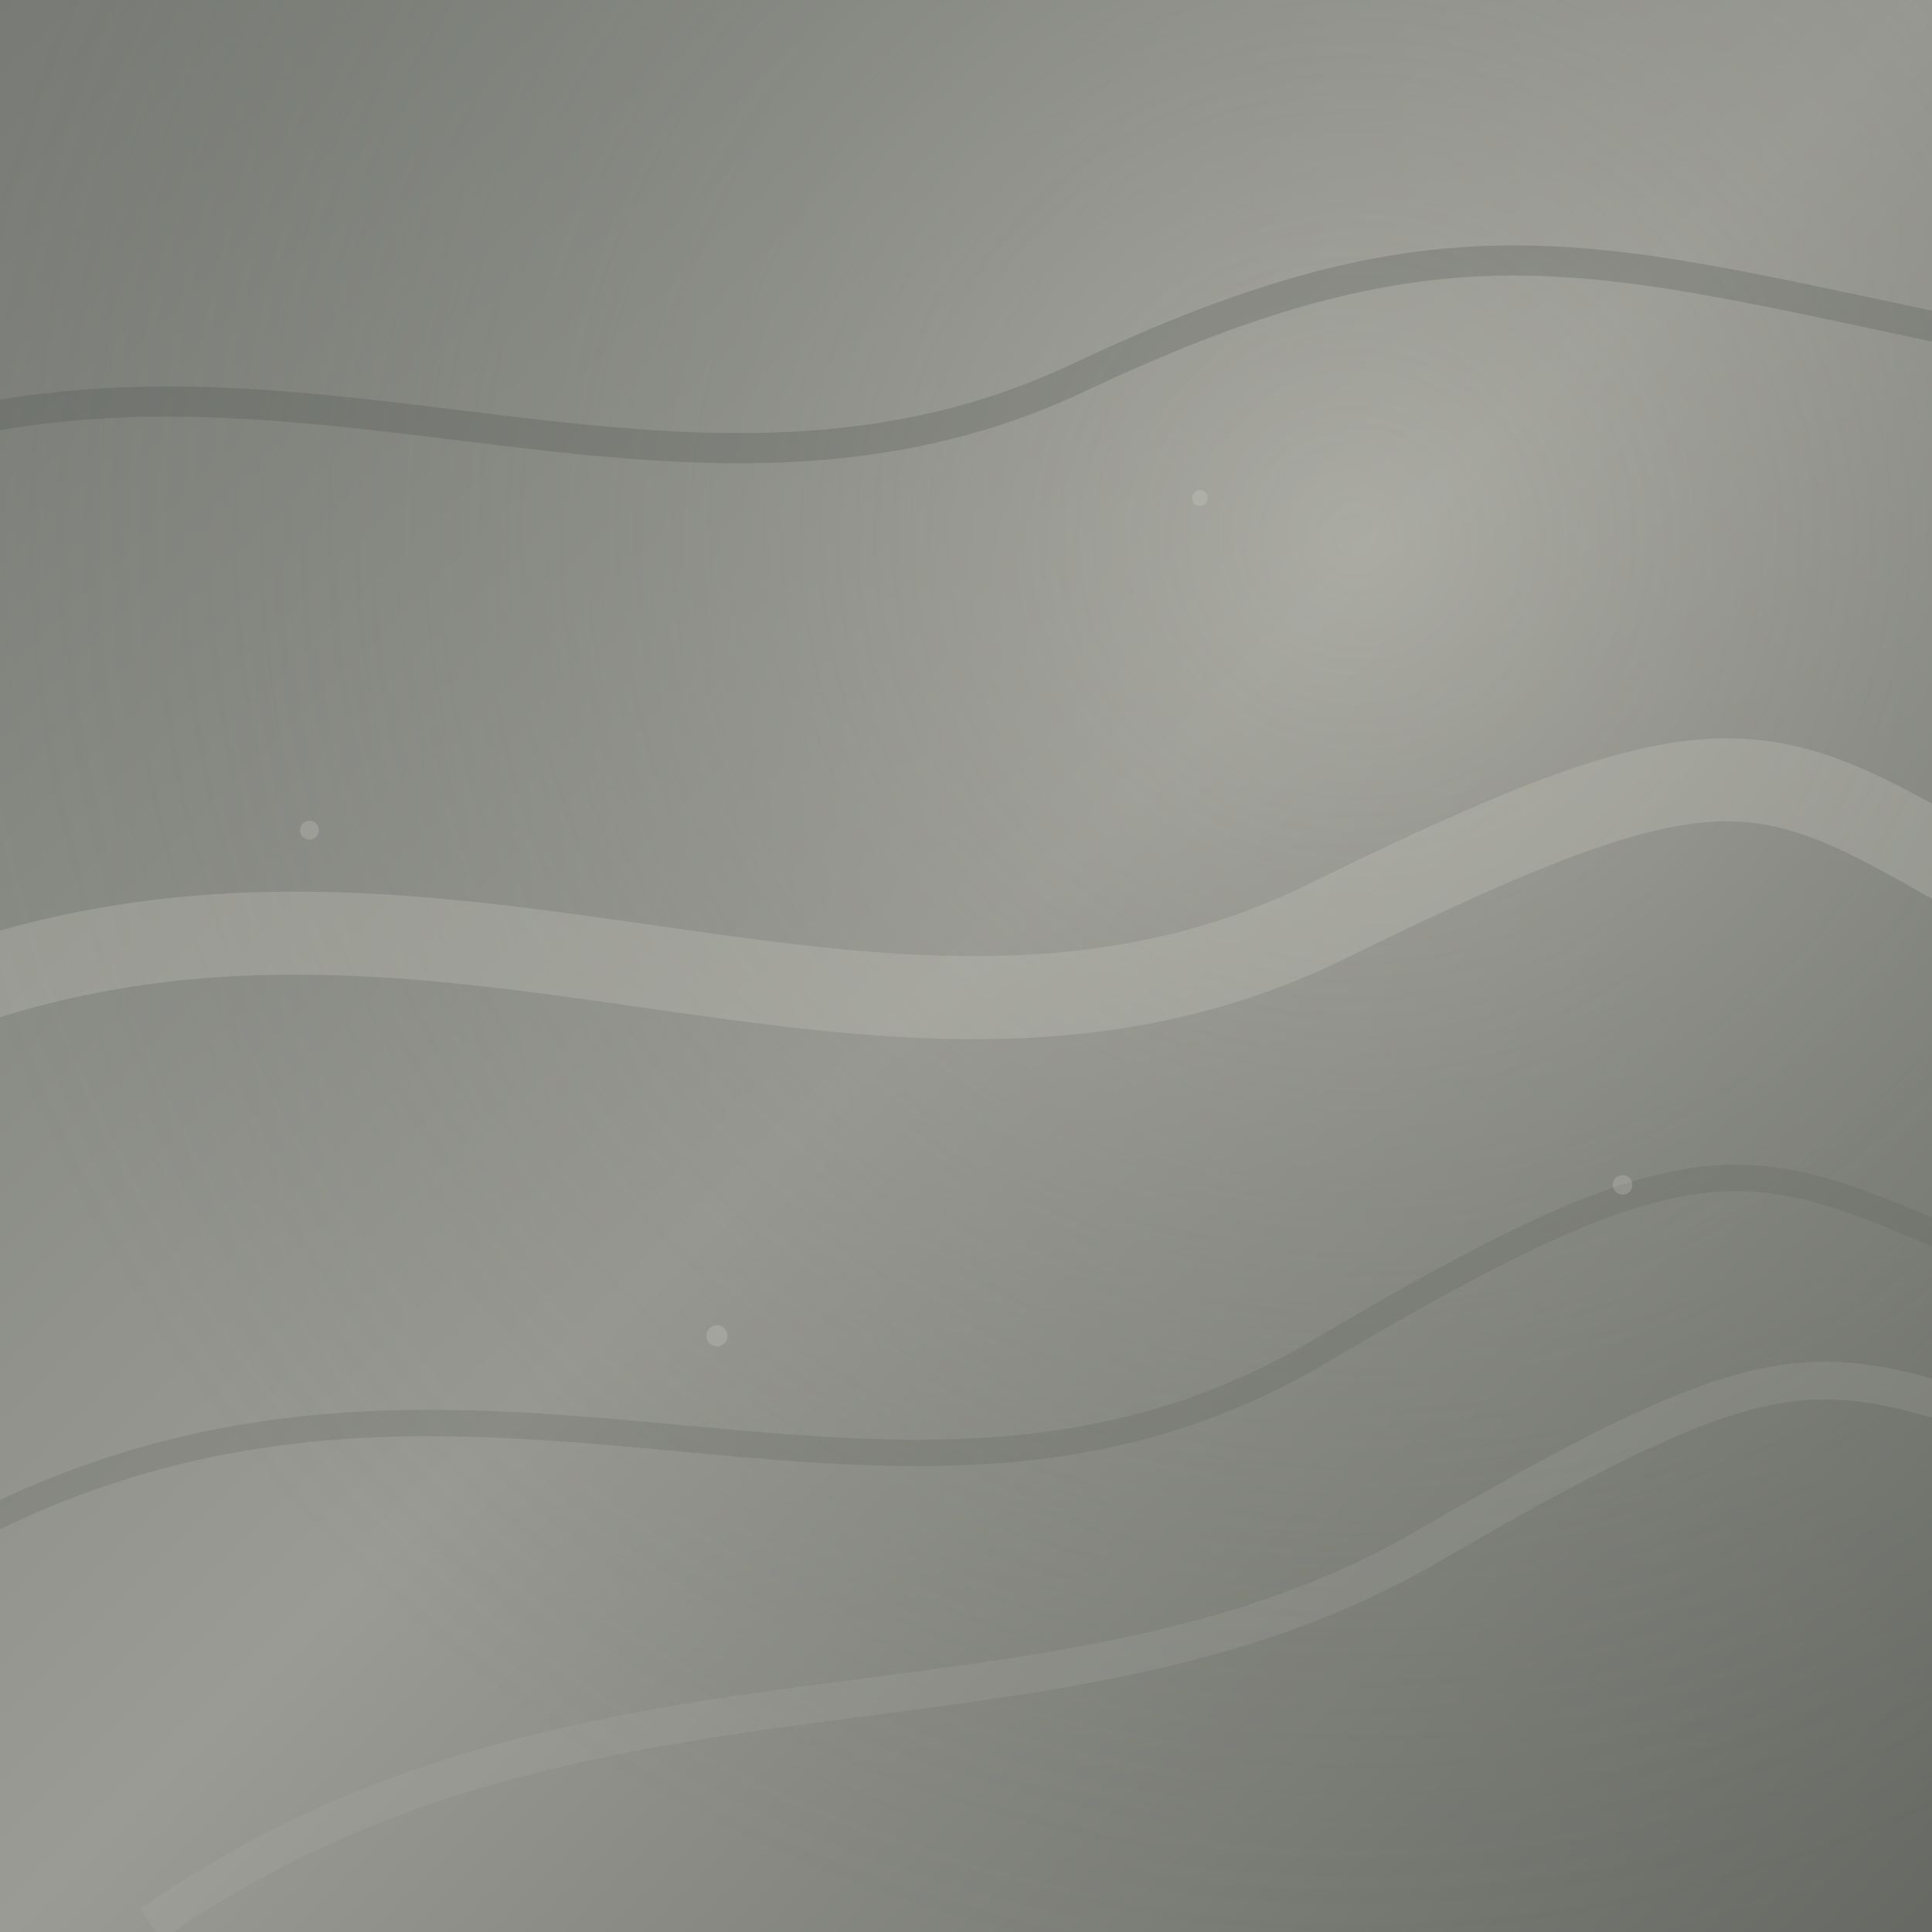
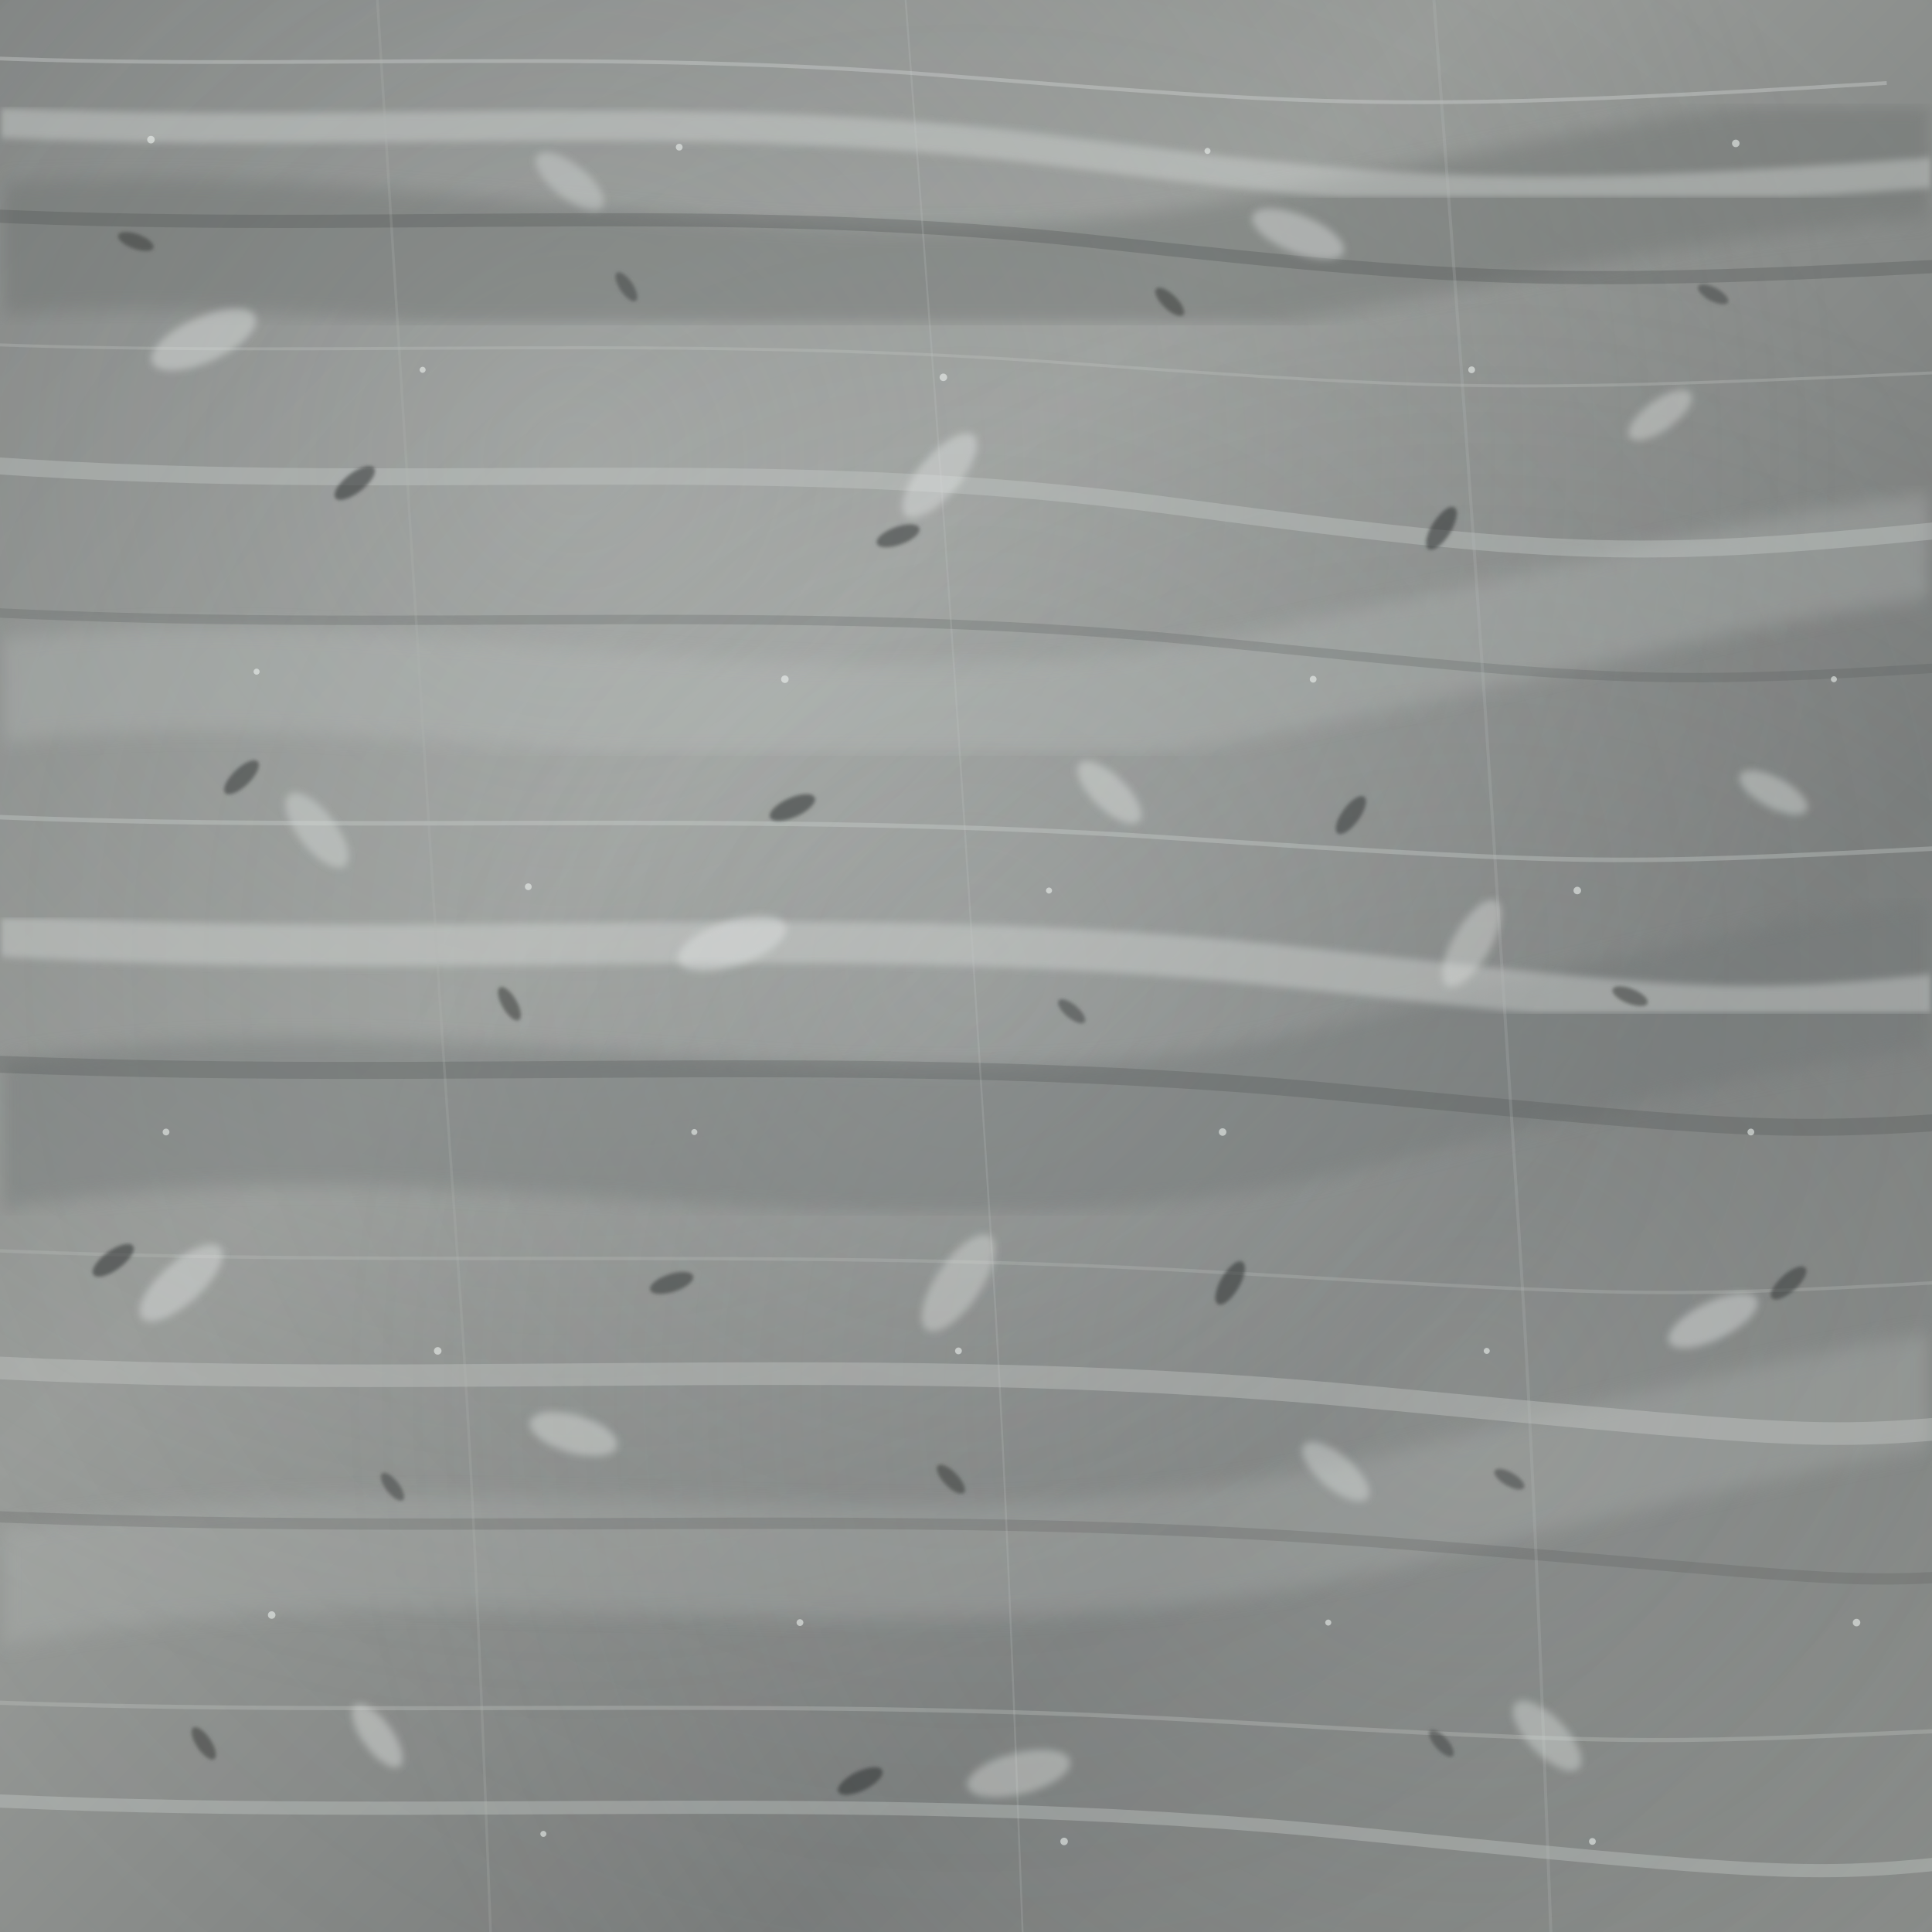
- <svg xmlns="http://www.w3.org/2000/svg" width="512" height="512" viewBox="0 0 512 512">
+ <svg xmlns="http://www.w3.org/2000/svg" width="1024" height="1024" viewBox="0 0 1024 1024">
  <defs>
    <linearGradient id="base" x1="0" y1="0" x2="1" y2="1">
-       <stop offset="0" stop-color="#777a75" />
-       <stop offset=".5" stop-color="#9a9b94" />
-       <stop offset="1" stop-color="#666963" />
+       <stop offset="0" stop-color="#7e8180" />
+       <stop offset="0.38" stop-color="#9a9d9a" />
+       <stop offset="0.70" stop-color="#767978" />
+       <stop offset="1" stop-color="#888b88" />
    </linearGradient>
-     <radialGradient id="ash" cx=".7" cy=".28" r=".74">
-       <stop offset="0" stop-color="#c9c8bd" stop-opacity=".36" />
-       <stop offset=".52" stop-color="#898b84" stop-opacity=".2" />
-       <stop offset="1" stop-color="#5a5d58" stop-opacity="0" />
+     <radialGradient id="g1" cx="0.30" cy="0.24" r="0.65">
+       <stop offset="0" stop-color="#c4c8c6" stop-opacity="0.30" />
+       <stop offset="0.60" stop-color="#9ea2a0" stop-opacity="0.14" />
+       <stop offset="1" stop-color="#767878" stop-opacity="0" />
    </radialGradient>
+     <radialGradient id="g2" cx="0.76" cy="0.72" r="0.58">
+       <stop offset="0" stop-color="#b0b4b2" stop-opacity="0.24" />
+       <stop offset="0.65" stop-color="#8c9090" stop-opacity="0.10" />
+       <stop offset="1" stop-color="#747878" stop-opacity="0" />
+     </radialGradient>
+     <radialGradient id="cool" cx="0.50" cy="0.50" r="0.75">
+       <stop offset="0" stop-color="#d8dede" stop-opacity="0.16" />
+       <stop offset="1" stop-color="#808484" stop-opacity="0" />
+     </radialGradient>
+     <filter id="blur1" x="-20%" y="-20%" width="140%" height="140%">
+       <feGaussianBlur stdDeviation="5.0" />
+     </filter>
+     <filter id="blur2" x="-8%" y="-8%" width="116%" height="116%">
+       <feGaussianBlur stdDeviation="2.0" />
+     </filter>
+     <filter id="blur3" x="-4%" y="-4%" width="108%" height="108%">
+       <feGaussianBlur stdDeviation="0.9" />
+     </filter>
  </defs>
-   <rect width="512" height="512" fill="url(#base)" />
-   <rect width="512" height="512" fill="url(#ash)" />
-   <path d="M-48 124 C70 74 176 152 286 100 S430 72 560 96" fill="none" stroke="#4d504c" stroke-width="8" opacity=".25" />
-   <path d="M-32 270 C110 206 230 304 352 244 S468 204 556 250" fill="none" stroke="#c9c9c0" stroke-width="22" opacity=".28" />
-   <path d="M-20 412 C120 330 232 428 350 358 S466 310 558 346" fill="none" stroke="#5e625c" stroke-width="7" opacity=".25" />
-   <path d="M40 510 C154 430 278 468 378 410 S482 360 552 384" fill="none" stroke="#afb0a8" stroke-width="10" opacity=".2" />
-   <g fill="#d4d4cc" opacity=".25">
-     <circle cx="82" cy="220" r="2.5" />
-     <circle cx="190" cy="354" r="2.8" />
-     <circle cx="318" cy="132" r="2.1" />
-     <circle cx="430" cy="314" r="2.6" />
+   <rect width="1024" height="1024" fill="url(#base)" />
+   <rect width="1024" height="1024" fill="url(#g1)" />
+   <rect width="1024" height="1024" fill="url(#g2)" />
+   <rect width="1024" height="1024" fill="url(#cool)" />
+   <path d="M-80 140 C200 100 400 190 660 140 S900 90 1120 72" fill="none" stroke="#6e7270" stroke-width="70" opacity="0.44" filter="url(#blur1)" />
+   <path d="M-80 380 C180 320 400 420 680 360 S920 300 1120 278" fill="none" stroke="#c0c4c2" stroke-width="55" opacity="0.28" filter="url(#blur1)" />
+   <path d="M-80 620 C200 540 440 650 720 580 S960 530 1120 500" fill="none" stroke="#707474" stroke-width="78" opacity="0.40" filter="url(#blur1)" />
+   <path d="M-80 860 C220 778 460 868 740 800 S970 748 1120 720" fill="none" stroke="#b8bcba" stroke-width="60" opacity="0.26" filter="url(#blur1)" />
+   <path d="M-80 60 C160 80 340 52 560 80 S820 108 1120 84" fill="none" stroke="#d4d8d6" stroke-width="16" opacity="0.42" filter="url(#blur2)" />
+   <path d="M-80 240 C180 268 380 236 620 268 S880 296 1120 272" fill="none" stroke="#c8ccca" stroke-width="9" opacity="0.36" />
+   <path d="M-80 490 C200 516 420 484 680 512 S920 540 1120 516" fill="none" stroke="#dce0de" stroke-width="22" opacity="0.38" filter="url(#blur2)" />
+   <path d="M-80 720 C200 742 440 714 720 740 S960 764 1120 748" fill="none" stroke="#ccd0ce" stroke-width="12" opacity="0.34" />
+   <path d="M-80 950 C200 970 440 944 720 972 S960 994 1120 978" fill="none" stroke="#d8dcda" stroke-width="7" opacity="0.30" />
+   <path d="M-80 110 C160 128 360 104 580 128 S840 152 1120 136" fill="none" stroke="#484c4a" stroke-width="7" opacity="0.28" />
+   <path d="M-80 320 C180 340 400 316 640 340 S880 364 1120 348" fill="none" stroke="#545856" stroke-width="5" opacity="0.24" />
+   <path d="M-80 560 C200 578 440 554 700 578 S940 602 1120 588" fill="none" stroke="#4a4e4c" stroke-width="9" opacity="0.26" />
+   <path d="M-80 800 C220 818 460 796 740 818 S970 842 1120 828" fill="none" stroke="#505454" stroke-width="6" opacity="0.22" />
+   <path d="M-60 28 C120 40 300 24 500 40 S740 60 1000 44" fill="none" stroke="#e0e4e2" stroke-width="2.0" opacity="0.32" />
+   <path d="M-60 180 C140 192 340 176 560 192 S800 208 1060 196" fill="none" stroke="#c4c8c6" stroke-width="1.6" opacity="0.28" />
+   <path d="M-60 430 C160 444 380 428 620 444 S860 458 1060 448" fill="none" stroke="#d8dcda" stroke-width="2.4" opacity="0.30" />
+   <path d="M-60 660 C180 674 400 660 640 674 S880 688 1060 678" fill="none" stroke="#c0c4c2" stroke-width="1.8" opacity="0.26" />
+   <path d="M-60 900 C180 912 400 898 640 912 S880 924 1060 916" fill="none" stroke="#ccd0ce" stroke-width="2.2" opacity="0.28" />
+   <path d="M200 0 C210 160 220 320 232 512 S248 700 260 1024" fill="none" stroke="#b0b4b2" stroke-width="1.4" opacity="0.22" />
+   <path d="M480 0 C492 160 504 320 516 512 S530 700 542 1024" fill="none" stroke="#c4c8c6" stroke-width="1.0" opacity="0.20" />
+   <path d="M760 0 C772 160 784 320 796 512 S810 700 822 1024" fill="none" stroke="#b8bcba" stroke-width="1.6" opacity="0.22" />
+   <g filter="url(#blur2)">
+     <ellipse cx="108" cy="180" rx="30" ry="12" fill="#e0e4e2" opacity="0.45" transform="rotate(-24 108 180)" />
+     <ellipse cx="302" cy="96" rx="22" ry="9" fill="#d8dcda" opacity="0.40" transform="rotate(38 302 96)" />
+     <ellipse cx="498" cy="252" rx="28" ry="11" fill="#e4e8e6" opacity="0.42" transform="rotate(-50 498 252)" />
+     <ellipse cx="688" cy="124" rx="26" ry="10" fill="#dce0de" opacity="0.44" transform="rotate(22 688 124)" />
+     <ellipse cx="880" cy="220" rx="20" ry="8" fill="#e0e4e2" opacity="0.40" transform="rotate(-36 880 220)" />
+     <ellipse cx="168" cy="440" rx="24" ry="10" fill="#d8dcda" opacity="0.44" transform="rotate(52 168 440)" />
+     <ellipse cx="388" cy="500" rx="30" ry="12" fill="#e4e8e6" opacity="0.42" transform="rotate(-18 388 500)" />
+     <ellipse cx="588" cy="420" rx="22" ry="9" fill="#dce0de" opacity="0.46" transform="rotate(44 588 420)" />
+     <ellipse cx="780" cy="500" rx="26" ry="10" fill="#e0e4e2" opacity="0.40" transform="rotate(-60 780 500)" />
+     <ellipse cx="940" cy="420" rx="20" ry="8" fill="#d8dcda" opacity="0.44" transform="rotate(28 940 420)" />
+     <ellipse cx="96" cy="680" rx="28" ry="11" fill="#e4e8e6" opacity="0.42" transform="rotate(-42 96 680)" />
+     <ellipse cx="304" cy="760" rx="24" ry="10" fill="#dce0de" opacity="0.46" transform="rotate(16 304 760)" />
+     <ellipse cx="508" cy="680" rx="30" ry="12" fill="#e0e4e2" opacity="0.40" transform="rotate(-56 508 680)" />
+     <ellipse cx="708" cy="780" rx="22" ry="9" fill="#d8dcda" opacity="0.44" transform="rotate(40 708 780)" />
+     <ellipse cx="908" cy="700" rx="26" ry="10" fill="#e4e8e6" opacity="0.42" transform="rotate(-26 908 700)" />
+     <ellipse cx="200" cy="920" rx="20" ry="8" fill="#dce0de" opacity="0.46" transform="rotate(54 200 920)" />
+     <ellipse cx="540" cy="940" rx="28" ry="11" fill="#e0e4e2" opacity="0.40" transform="rotate(-14 540 940)" />
+     <ellipse cx="820" cy="920" rx="24" ry="10" fill="#d8dcda" opacity="0.44" transform="rotate(46 820 920)" />
+   </g>
+   <g filter="url(#blur3)" opacity="0.55">
+     <ellipse cx="72" cy="128" rx="10" ry="4" fill="#3a3c3a" transform="rotate(20 72 128)" />
+     <ellipse cx="188" cy="256" rx="13" ry="5.2" fill="#2e3030" transform="rotate(-38 188 256)" />
+     <ellipse cx="332" cy="152" rx="9" ry="3.6" fill="#424444" transform="rotate(56 332 152)" />
+     <ellipse cx="476" cy="284" rx="12" ry="4.8" fill="#363838" transform="rotate(-20 476 284)" />
+     <ellipse cx="620" cy="160" rx="10" ry="4" fill="#3a3c3a" transform="rotate(44 620 160)" />
+     <ellipse cx="764" cy="280" rx="13" ry="5.2" fill="#2e3030" transform="rotate(-58 764 280)" />
+     <ellipse cx="908" cy="156" rx="9" ry="3.6" fill="#424444" transform="rotate(28 908 156)" />
+     <ellipse cx="128" cy="412" rx="12" ry="4.8" fill="#363838" transform="rotate(-44 128 412)" />
+     <ellipse cx="270" cy="532" rx="10" ry="4" fill="#3a3c3a" transform="rotate(60 270 532)" />
+     <ellipse cx="420" cy="428" rx="13" ry="5.2" fill="#2e3030" transform="rotate(-24 420 428)" />
+     <ellipse cx="568" cy="536" rx="9" ry="3.6" fill="#424444" transform="rotate(40 568 536)" />
+     <ellipse cx="716" cy="432" rx="12" ry="4.8" fill="#363838" transform="rotate(-54 716 432)" />
+     <ellipse cx="864" cy="528" rx="10" ry="4" fill="#3a3c3a" transform="rotate(22 864 528)" />
+     <ellipse cx="60" cy="668" rx="13" ry="5.2" fill="#2e3030" transform="rotate(-36 60 668)" />
+     <ellipse cx="208" cy="788" rx="9" ry="3.6" fill="#424444" transform="rotate(52 208 788)" />
+     <ellipse cx="356" cy="680" rx="12" ry="4.8" fill="#363838" transform="rotate(-18 356 680)" />
+     <ellipse cx="504" cy="784" rx="10" ry="4" fill="#3a3c3a" transform="rotate(46 504 784)" />
+     <ellipse cx="652" cy="680" rx="13" ry="5.2" fill="#2e3030" transform="rotate(-60 652 680)" />
+     <ellipse cx="800" cy="784" rx="9" ry="3.6" fill="#424444" transform="rotate(30 800 784)" />
+     <ellipse cx="948" cy="680" rx="12" ry="4.8" fill="#363838" transform="rotate(-42 948 680)" />
+     <ellipse cx="108" cy="924" rx="10" ry="4" fill="#3a3c3a" transform="rotate(56 108 924)" />
+     <ellipse cx="456" cy="944" rx="13" ry="5.2" fill="#2e3030" transform="rotate(-26 456 944)" />
+     <ellipse cx="764" cy="924" rx="9" ry="3.6" fill="#424444" transform="rotate(48 764 924)" />
+   </g>
+   <g fill="#f0f4f2" opacity="0.58">
+     <circle cx="80" cy="74" r="2.0" />
+     <circle cx="224" cy="196" r="1.6" />
+     <circle cx="360" cy="78" r="1.8" />
+     <circle cx="500" cy="200" r="2.0" />
+     <circle cx="640" cy="80" r="1.6" />
+     <circle cx="780" cy="196" r="1.8" />
+     <circle cx="920" cy="76" r="2.0" />
+     <circle cx="136" cy="356" r="1.6" />
+     <circle cx="280" cy="470" r="1.8" />
+     <circle cx="416" cy="360" r="2.0" />
+     <circle cx="556" cy="472" r="1.6" />
+     <circle cx="696" cy="360" r="1.8" />
+     <circle cx="836" cy="472" r="2.0" />
+     <circle cx="972" cy="360" r="1.6" />
+     <circle cx="88" cy="600" r="1.8" />
+     <circle cx="232" cy="716" r="2.0" />
+     <circle cx="368" cy="600" r="1.6" />
+     <circle cx="508" cy="716" r="1.8" />
+     <circle cx="648" cy="600" r="2.0" />
+     <circle cx="788" cy="716" r="1.6" />
+     <circle cx="928" cy="600" r="1.8" />
+     <circle cx="144" cy="856" r="2.0" />
+     <circle cx="288" cy="972" r="1.6" />
+     <circle cx="424" cy="860" r="1.8" />
+     <circle cx="564" cy="976" r="2.0" />
+     <circle cx="704" cy="860" r="1.6" />
+     <circle cx="844" cy="976" r="1.8" />
+     <circle cx="984" cy="860" r="2.0" />
  </g>
</svg>
